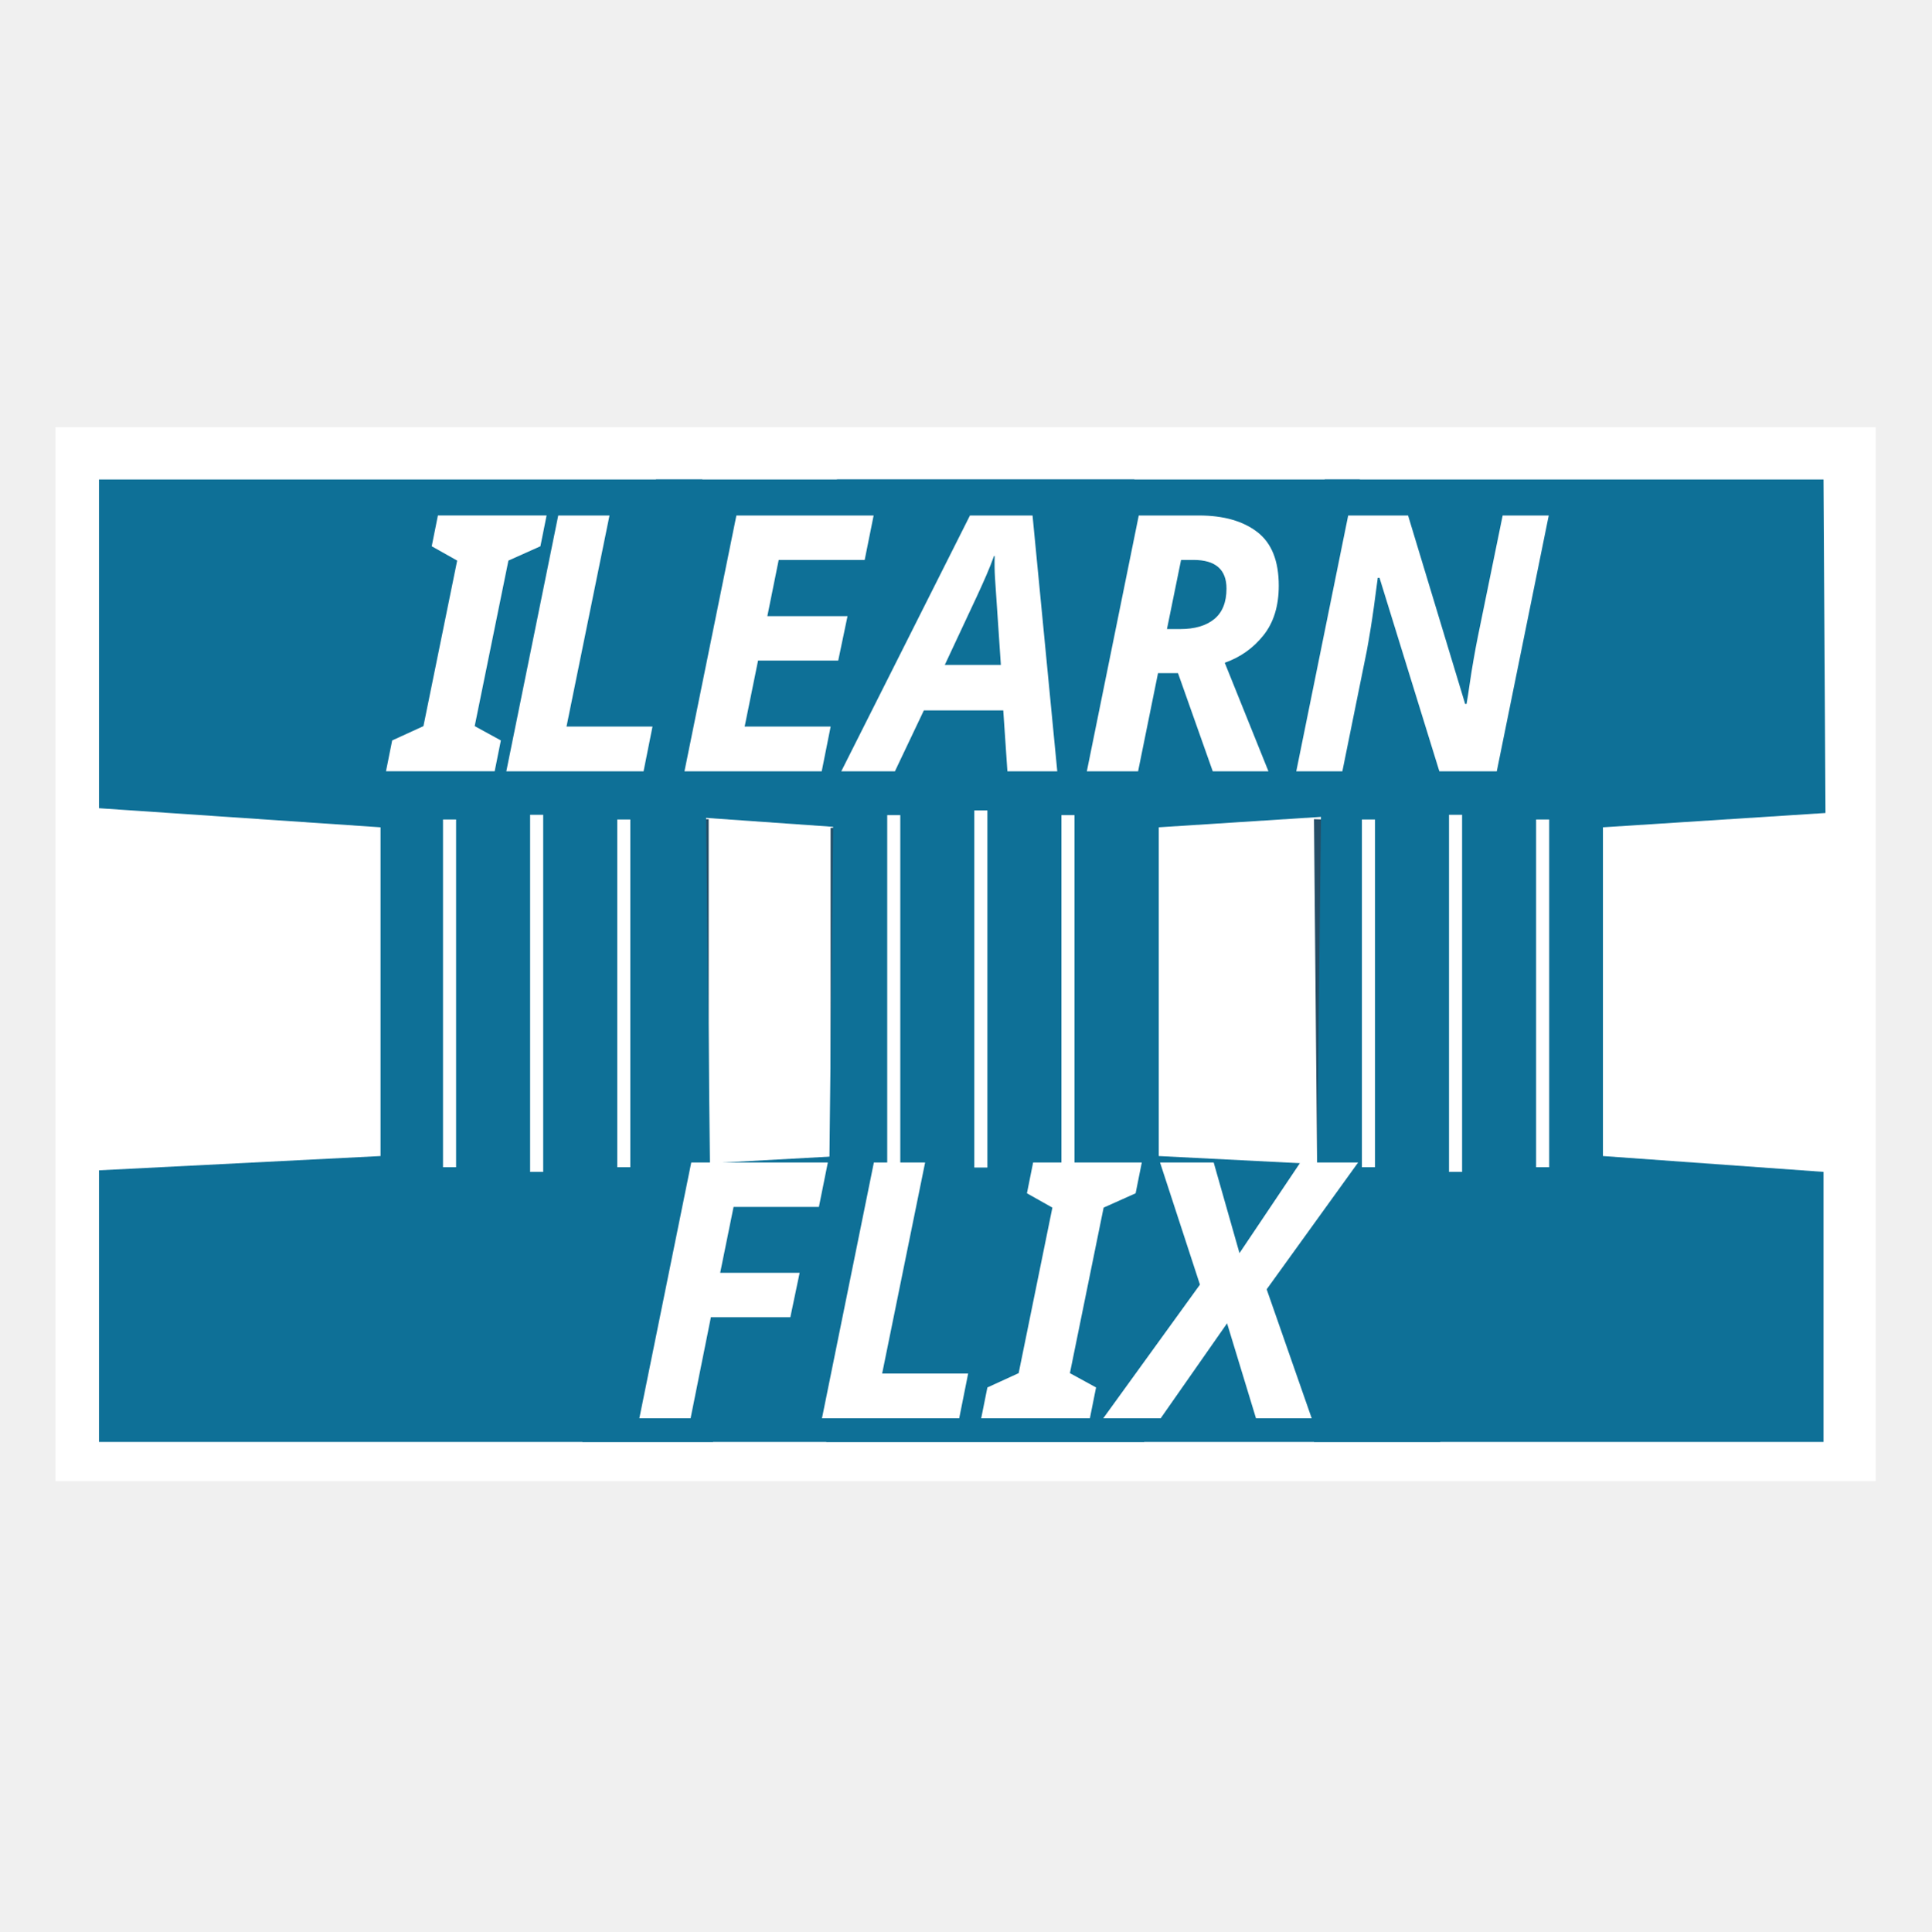
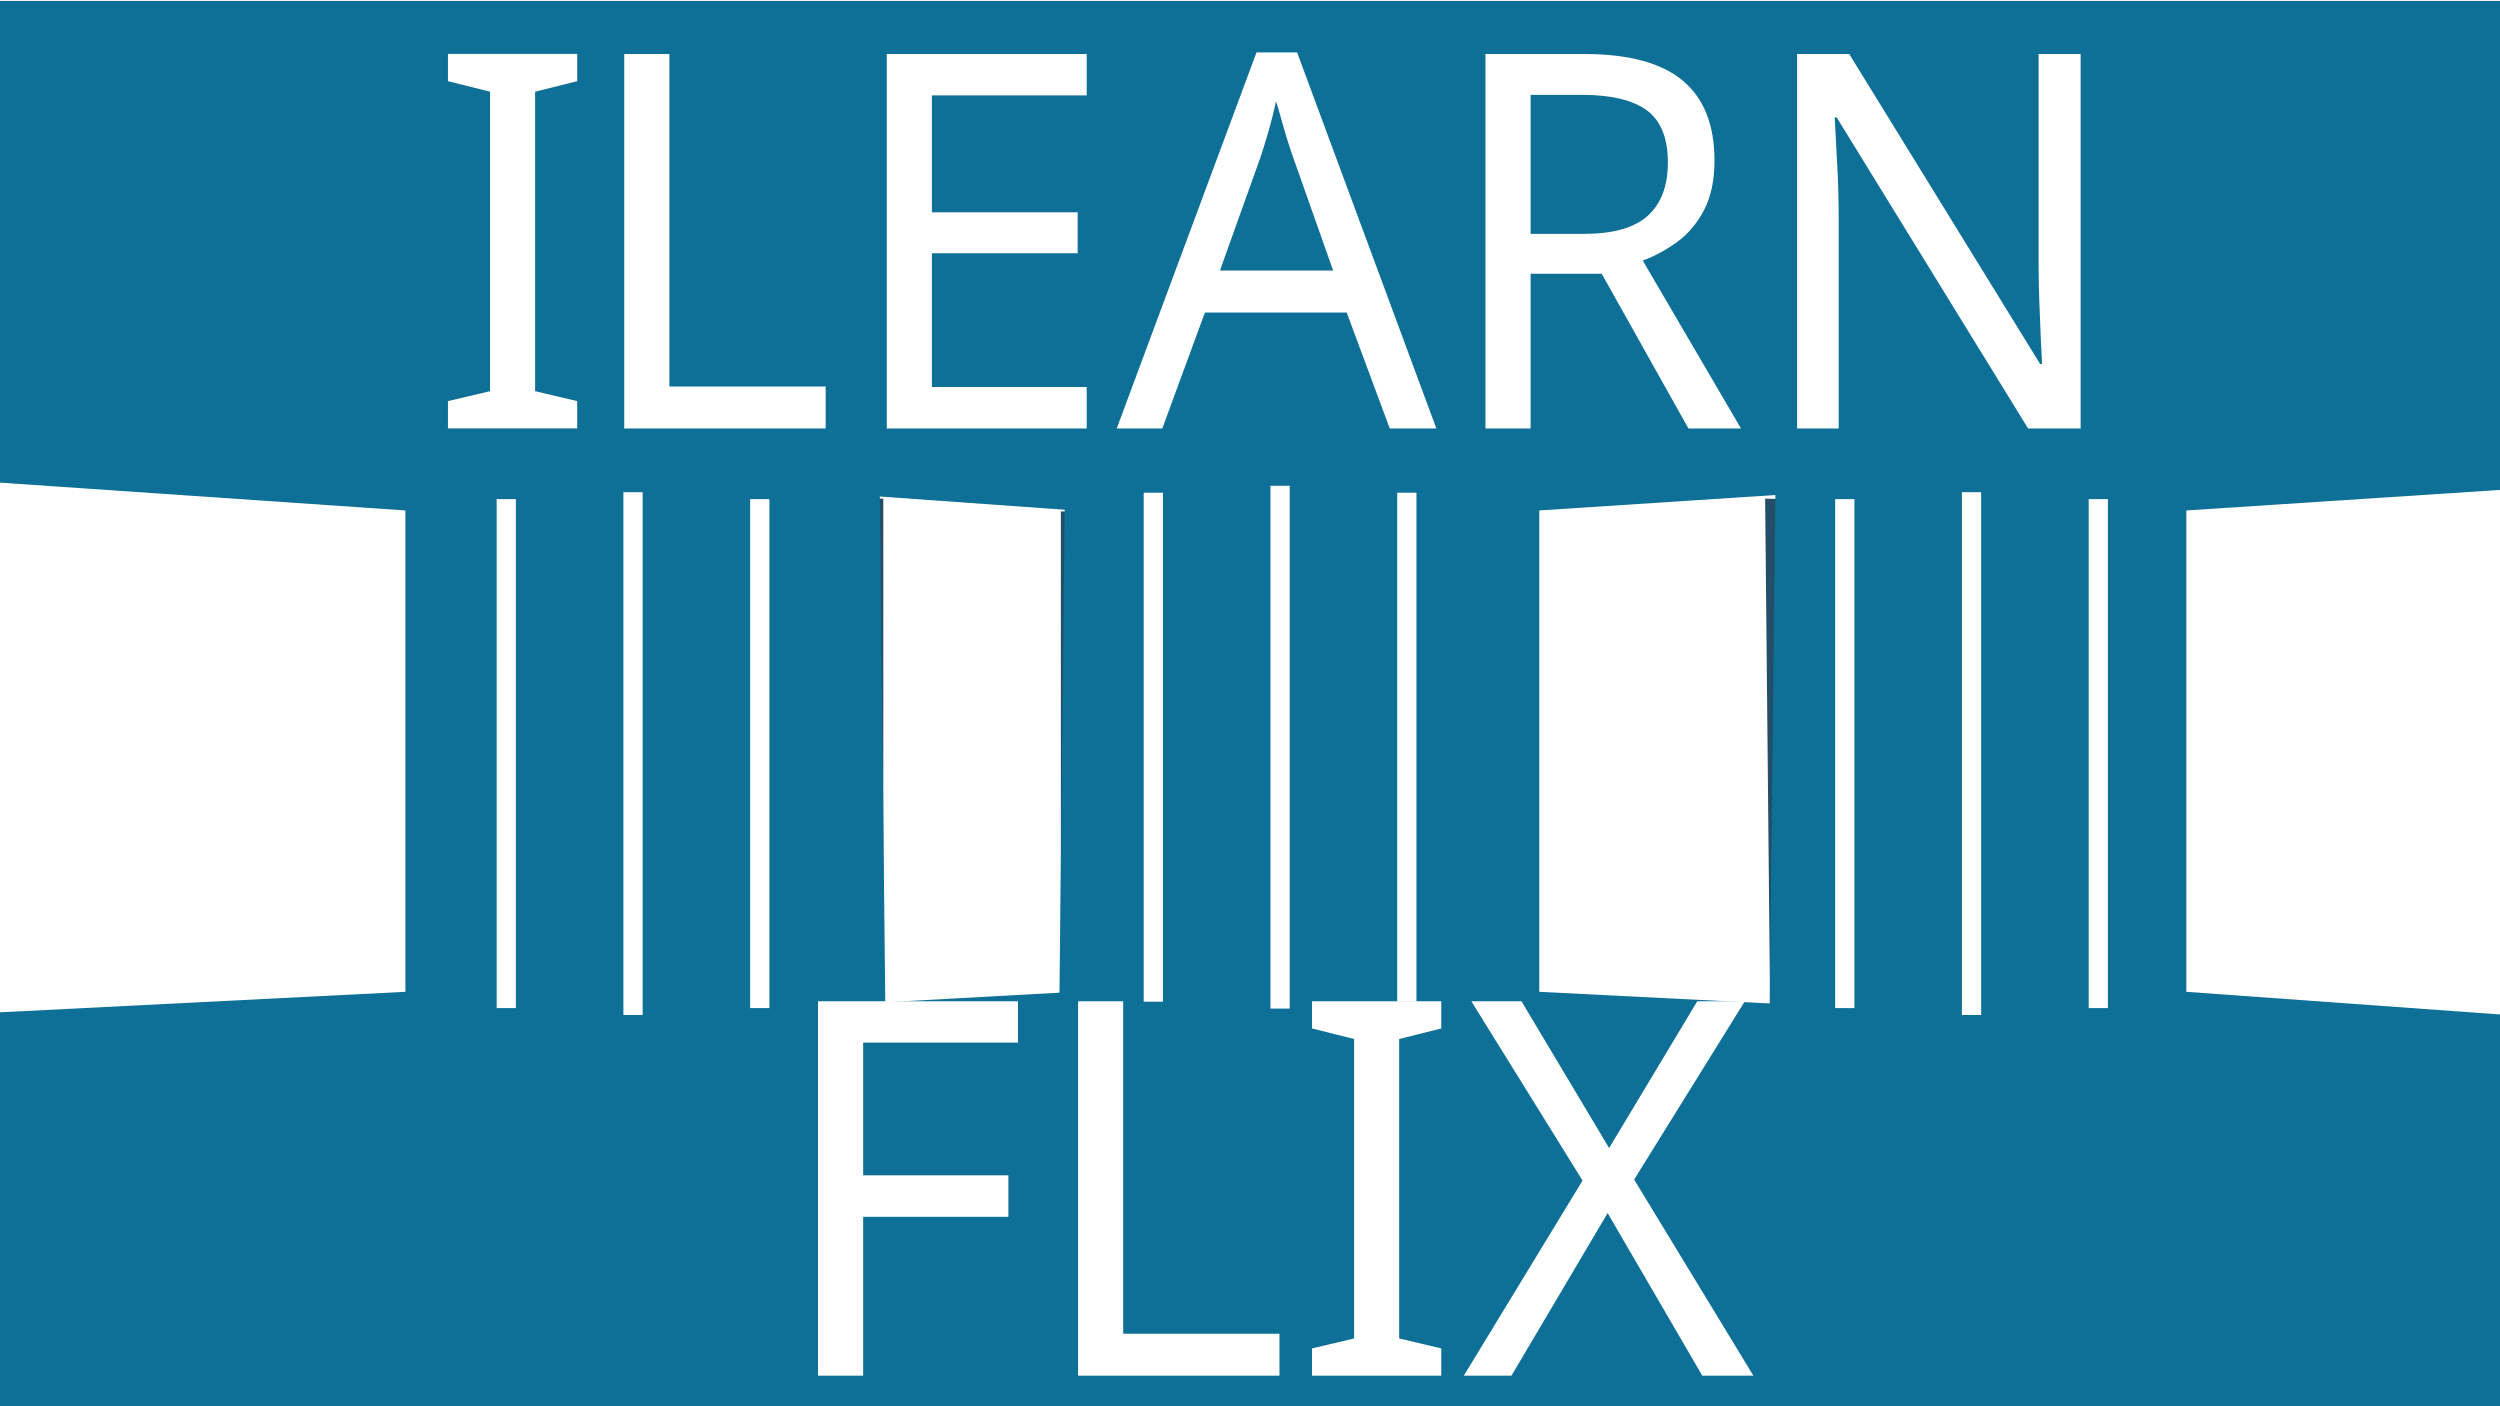
- <svg xmlns="http://www.w3.org/2000/svg" id="Layer_1" data-name="Layer 1" viewBox="0 0 566.93 566.93">
+ <svg xmlns="http://www.w3.org/2000/svg" version="1.1" id="Layer_1" x="0px" y="0px" viewBox="0 0 506.9 284.9" style="enable-background:new 0 0 506.9 284.9;" xml:space="preserve">
+   <style type="text/css">
+ 	.st0{fill:#FFFFFF;}
+ 	.st1{fill:#244E67;}
+ 	.st2{fill:#0E7097;}
+ 	.st3{font-family:'Corbel-BoldItalic';}
+ 	.st4{font-size:106.346px;}
+ </style>
  <g>
-     <rect x="16.27" y="125.41" width="534.38" height="309.38" style="fill: #fff" />
-     <rect x="29.06" y="221.3" width="506.26" height="131.68" style="fill: #fff" />
-     <polygon points="112.16 243.03 208.04 240.47 208.04 341.47 112.16 341.47 112.16 243.03" style="fill: #244e67" />
-     <polygon points="243.83 243.03 339.71 243.03 339.71 341.47 243.83 340.19 243.83 243.03" style="fill: #244e67" />
-     <polygon points="385.74 240.47 470.12 243.03 470.12 341.47 386.65 341.73 385.74 240.47" style="fill: #244e67" />
+     <rect x="-0.9" y="81.7" class="st0" width="509.4" height="133.2" />
+     <polygon class="st1" points="82.7,103.7 179.1,101.1 179.1,203.2 82.7,203.2  " />
+     <polygon class="st1" points="215.1,103.7 311.6,103.7 311.6,203.2 215.1,201.9  " />
+     <polygon class="st1" points="357.9,101.1 442.8,103.7 442.8,203.2 358.9,203.5  " />
    <g>
-       <polygon points="29.06 140.75 206.17 140.75 209.32 423.29 29.06 423.29 29.06 343.56 111.71 339.37 111.71 242.86 29.06 237.26 29.06 140.75" style="fill: #0e7097" />
-       <polygon points="192.57 140.75 333 140.75 335.88 423.29 170.96 423.29 170.96 343.56 246.58 339.37 246.58 242.86 186.81 238.66 192.57 140.75" style="fill: #0e7097" />
-       <polygon points="535.31 140.75 388.89 140.75 385.74 423.29 535.31 423.29 535.31 344.02 470.56 339.37 470.56 242.86 535.89 238.66 535.31 140.75" style="fill: #0e7097" />
-       <polygon points="399.2 140.75 245.7 140.75 242.56 423.29 422.81 423.29 422.81 343.56 340.16 339.37 340.16 242.86 405.5 238.66 399.2 140.75" style="fill: #0e7097" />
+       <polygon class="st2" points="-0.9,0.2 177.3,0.2 180.4,286 -0.9,286 -0.9,205.3 82.2,201.1 82.2,103.5 -0.9,97.8   " />
+       <polygon class="st2" points="163.6,0.2 304.9,0.2 307.8,286 141.8,286 141.8,205.3 217.9,201.1 217.9,103.5 157.8,99.2   " />
+       <polygon class="st2" points="508.4,0.2 361.1,0.2 357.9,286 508.4,286 508.4,205.8 443.3,201.1 443.3,103.5 509,99.2   " />
+       <polygon class="st2" points="371.5,0.2 217,0.2 213.9,286 395.2,286 395.2,205.3 312.1,201.1 312.1,103.5 377.8,99.2   " />
    </g>
    <g>
-       <rect x="130.05" y="240.57" width="3.84" height="102.07" style="fill: #fff" />
-       <rect x="181.19" y="240.57" width="3.84" height="102.07" style="fill: #fff" />
-       <rect x="155.62" y="239.19" width="3.84" height="104.83" style="fill: #fff" />
+       <rect x="100.7" y="101.2" class="st0" width="3.9" height="103.2" />
+       <rect x="152.1" y="101.2" class="st0" width="3.9" height="103.2" />
+       <rect x="126.4" y="99.8" class="st0" width="3.9" height="106" />
    </g>
-     <text transform="translate(146.01 226.42) scale(0.96 1)" style="font-size: 105.165px;fill: #fff;font-family: Corbel-BoldItalic, Corbel;font-weight: 700;font-style: italic">LEARN</text>
-     <text transform="translate(37.49 226.41) scale(0.96 1)" style="font-size: 105.165px;fill: #fff;font-family: Corbel-BoldItalic, Corbel;font-weight: 700;font-style: italic">
-       <tspan xml:space="preserve">   I</tspan>
-     </text>
-     <text transform="translate(185.06 416.35) scale(0.96 1)" style="font-size: 105.165px;fill: #fff;font-family: Corbel-BoldItalic, Corbel;font-weight: 700;font-style: italic">FLIX</text>
+     <text transform="matrix(0.9552 0 0 1 116.7236 86.8711)" class="st0 st3 st4">LEARN</text>
+     <text transform="matrix(0.9552 0 0 1 7.5332 86.8613)" class="st0 st3 st4">   I</text>
+     <text transform="matrix(0.9552 0 0 1 156.0146 278.9336)" class="st0 st3 st4">FLIX</text>
    <g>
-       <rect x="260.45" y="239.29" width="3.84" height="102.07" style="fill: #fff" />
-       <rect x="311.59" y="239.29" width="3.84" height="102.07" style="fill: #fff" />
-       <rect x="286.02" y="237.91" width="3.84" height="104.83" style="fill: #fff" />
+       <rect x="231.9" y="99.9" class="st0" width="3.9" height="103.2" />
+       <rect x="283.3" y="99.9" class="st0" width="3.9" height="103.2" />
+       <rect x="257.6" y="98.5" class="st0" width="3.9" height="106" />
    </g>
    <g>
-       <rect x="399.8" y="240.57" width="3.84" height="102.07" style="fill: #fff" />
-       <rect x="450.94" y="240.57" width="3.84" height="102.07" style="fill: #fff" />
-       <rect x="425.37" y="239.19" width="3.84" height="104.83" style="fill: #fff" />
+       <rect x="372.1" y="101.2" class="st0" width="3.9" height="103.2" />
+       <rect x="423.5" y="101.2" class="st0" width="3.9" height="103.2" />
+       <rect x="397.8" y="99.8" class="st0" width="3.9" height="106" />
    </g>
  </g>
</svg>
